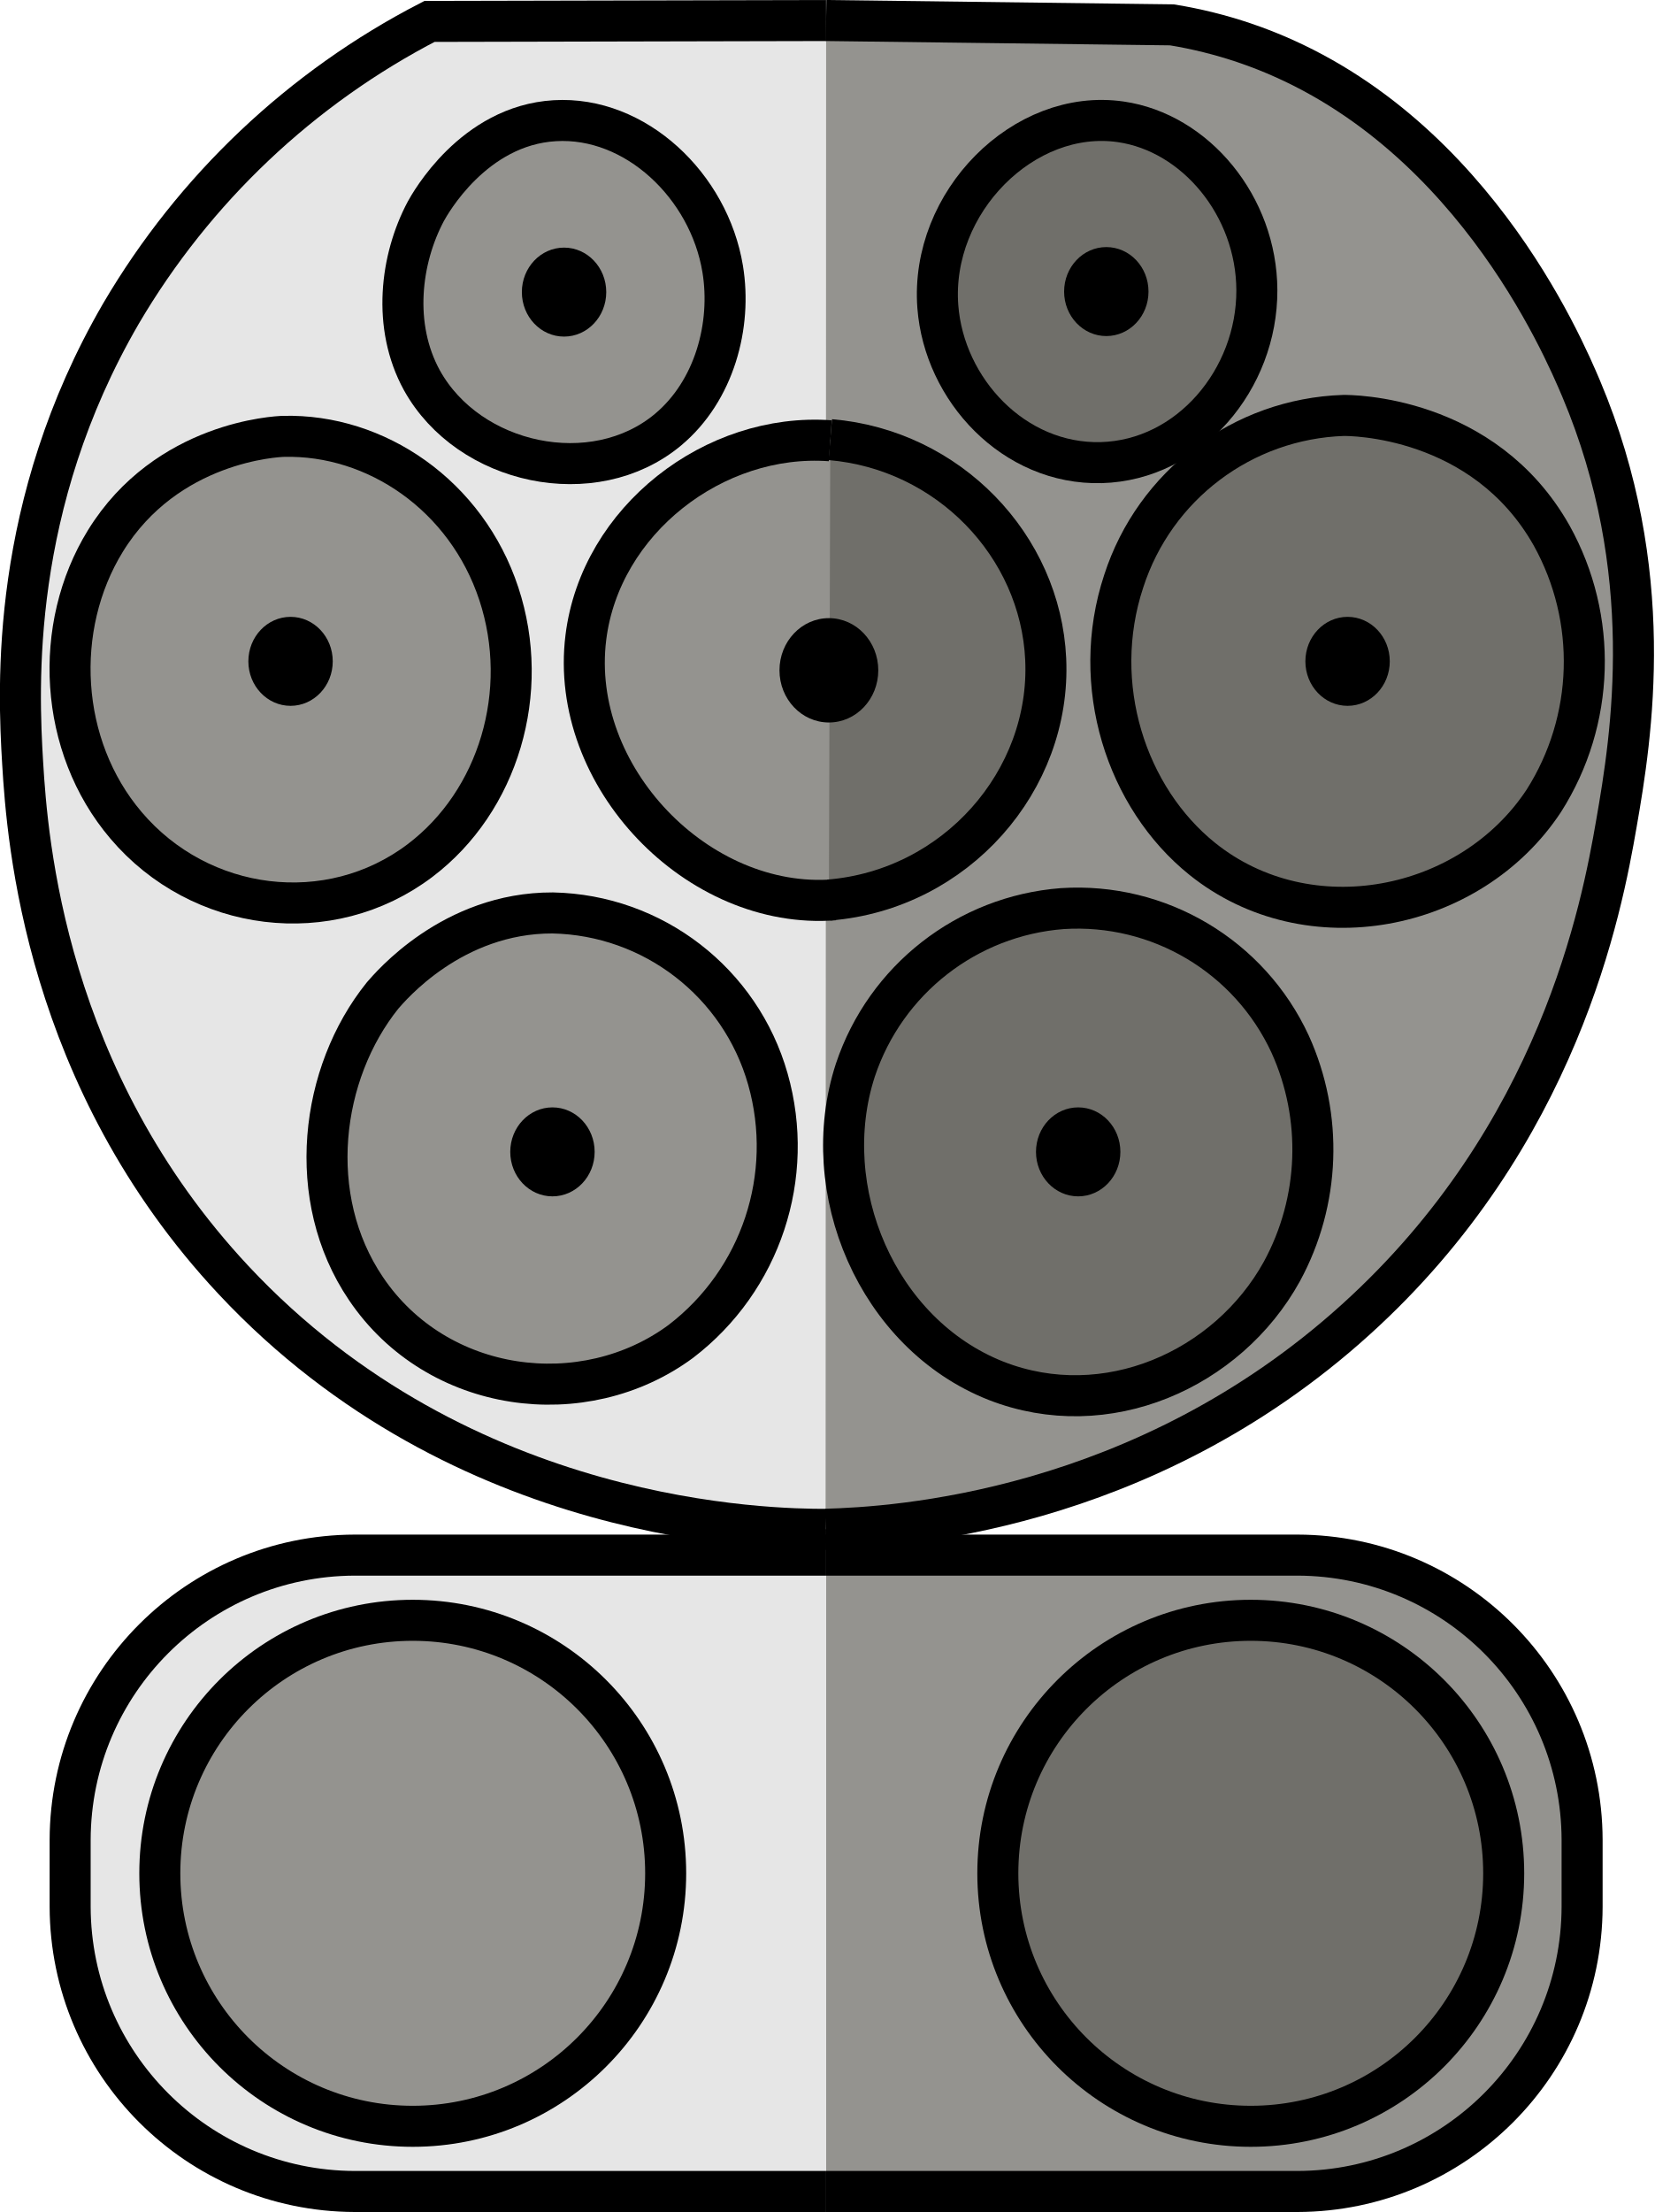
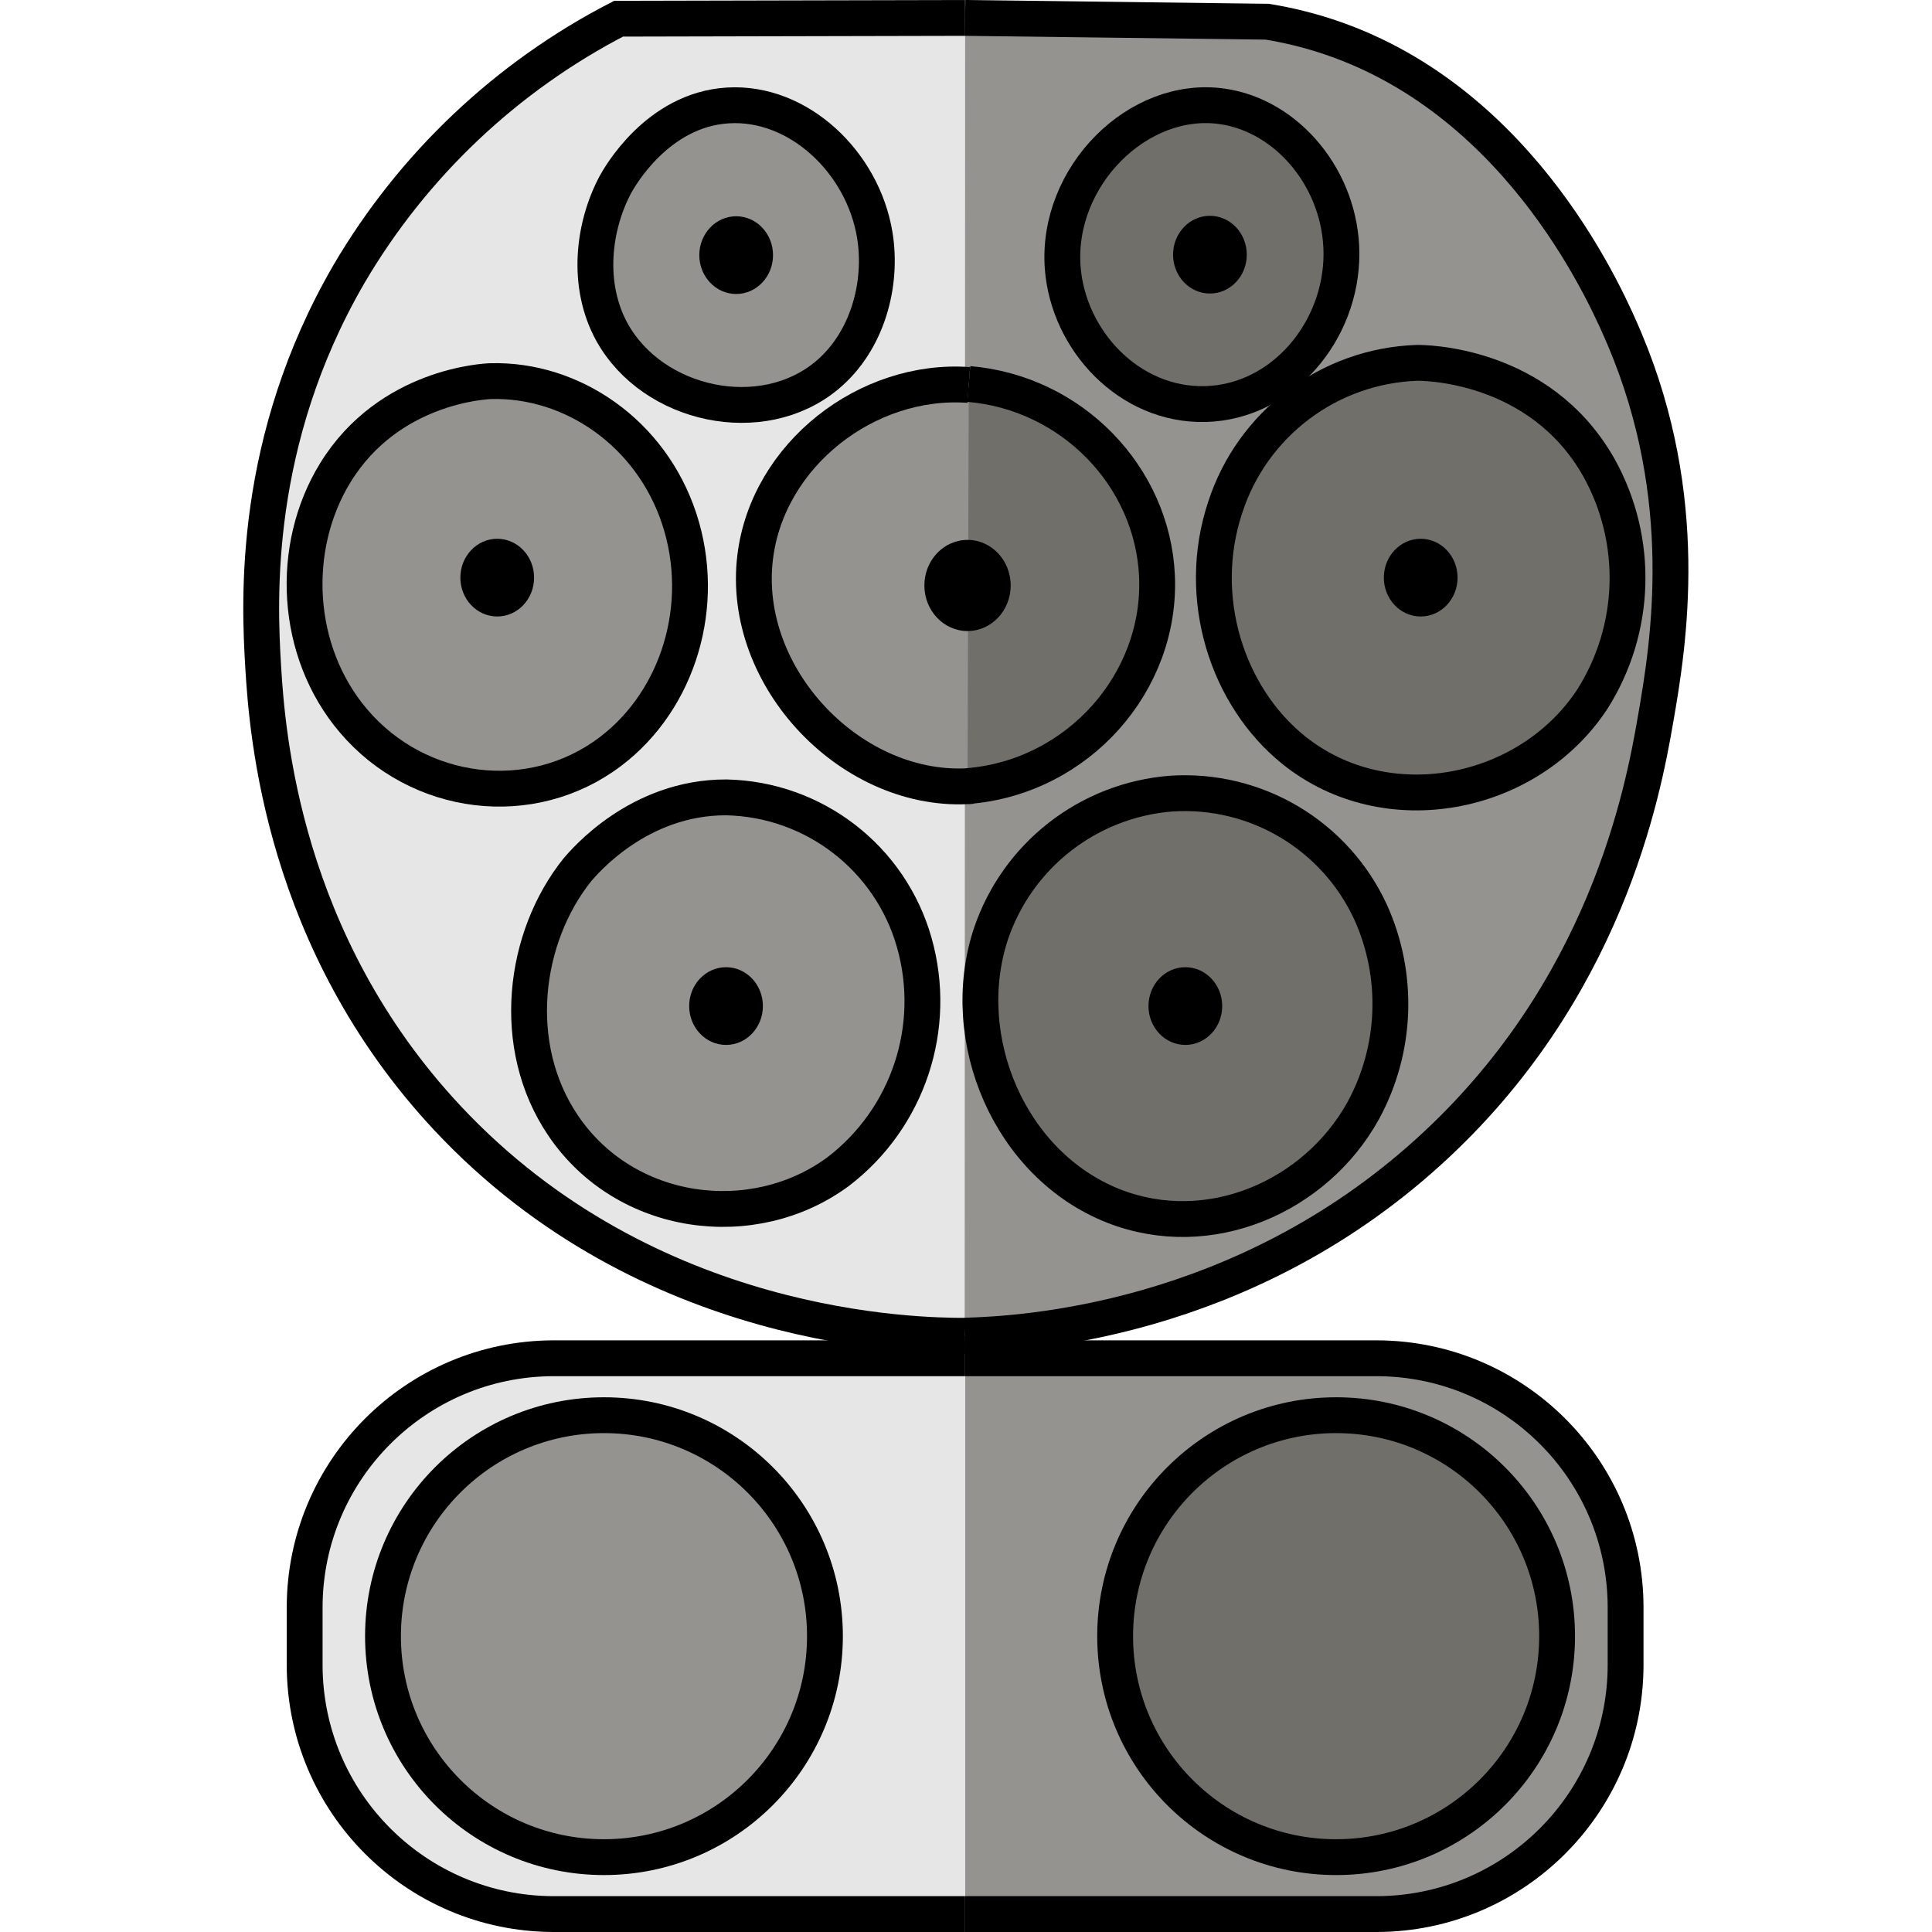
- <svg xmlns="http://www.w3.org/2000/svg" id="Layer_2" data-name="Layer 2" viewBox="0 0 282.28 377.35">
+ <svg xmlns="http://www.w3.org/2000/svg" id="Layer_2" data-name="Layer 2" width="26" height="26" viewBox="0 0 282.28 377.35">
  <defs>
    <style>.cls-1{fill:#e6e6e6;}.cls-1,.cls-2,.cls-3{stroke:#000;stroke-miterlimit:10;stroke-width:7px;}.cls-2{fill:#94938f;}.cls-3{fill:#706f6a;}</style>
  </defs>
  <path class="cls-1" d="M8245.94,352.9c-9.29,0-61.89-.61-101.1-42.51-32.19-34.4-35.21-75.07-36-88.15s-2.19-44.11,16.78-76.76a130.39,130.39,0,0,1,52.64-49.83l67.68-.15" transform="translate(-8104.97 -92)" />
  <path class="cls-2" d="M8245.94,95.5l59,0.74a77.17,77.17,0,0,1,12.36,3.07c38,12.87,54.5,52,57.48,59,13.11,31.07,8.65,59.14,6,74.26-2.45,14.2-9.75,53.15-44.44,84.51-36.46,33-78.78,35.49-90.49,35.8" transform="translate(-8104.97 -92)" />
  <path class="cls-3" d="M8265,144.3c1.08,14.19,13,27,27.88,26.62,15.05-.41,26.61-14.24,26.56-29.42-0.05-14.34-10.46-26.88-23.24-28.72C8279.72,110.4,8263.66,126.49,8265,144.3Z" transform="translate(-8104.97 -92)" />
  <path class="cls-2" d="M8199.64,112.59c13.76-.82,26.32,11.11,28.65,25.3,1.58,9.59-1.41,20.8-9.33,27.41-12.68,10.59-34,6-42-8.43-5.08-9.25-3.66-20.69.67-28.82C8178.31,126.82,8185.73,113.41,8199.64,112.59Z" transform="translate(-8104.97 -92)" />
  <path class="cls-3" d="M8334.24,162.87c1,0,23.89-.1,35.51,20.5a44.28,44.28,0,0,1-1.34,45.24c-12.53,19-40.21,24.43-58.29,9.9-12.94-10.4-19.26-29.65-13.4-47.36A40.86,40.86,0,0,1,8334.24,162.87Z" transform="translate(-8104.97 -92)" />
  <path class="cls-3" d="M8286.24,247a40,40,0,0,1,38.88,23.12,43.56,43.56,0,0,1-1.41,38.78c-9.26,16.77-30,26-48.78,18.65-20.28-8-30.66-32.57-24-53A40.5,40.5,0,0,1,8286.24,247Z" transform="translate(-8104.97 -92)" />
  <path class="cls-2" d="M8199.28,247.74A39,39,0,0,1,8236,276.08a41.92,41.92,0,0,1-14.85,44.75c-16.56,12.23-41.58,9-53.73-9-10.51-15.52-7.81-36.76,2.83-50C8171.51,260.4,8182.11,247.69,8199.28,247.74Z" transform="translate(-8104.97 -92)" />
  <path class="cls-2" d="M8153.33,166.44c15.83-.41,31.23,10.09,36.76,26.85s-0.08,35.39-13.43,45.5c-15.47,11.71-37.54,8.91-50.19-6-11.5-13.52-12.53-33.85-3.53-48.48C8133.41,167.3,8152.27,166.47,8153.33,166.44Z" transform="translate(-8104.97 -92)" />
  <path class="cls-2" d="M8247.36,245.5c-23.27,1.83-45.37-21-42.42-44.75,2.48-20,21.92-35,41.71-33.56" transform="translate(-8104.97 -92)" />
  <path class="cls-3" d="M8246.65,167c20.17,1.7,35.88,18.09,36.76,37.46,0.94,20.72-15.36,39.34-37,41.08" transform="translate(-8104.97 -92)" />
  <ellipse cx="141.44" cy="114.35" rx="8.43" ry="8.9" />
  <ellipse cx="229.95" cy="112.82" rx="7.2" ry="7.59" />
  <ellipse cx="188.78" cy="49.74" rx="7.2" ry="7.59" />
  <ellipse cx="96.25" cy="49.83" rx="7.2" ry="7.59" />
  <ellipse cx="49.58" cy="112.82" rx="7.2" ry="7.59" />
  <ellipse cx="183.98" cy="196.5" rx="7.2" ry="7.59" />
  <ellipse cx="94.27" cy="196.5" rx="7.2" ry="7.59" />
  <path class="cls-2" d="M8245.94,357.29h80.44a48.7,48.7,0,0,1,48.56,48.56v11.44a48.7,48.7,0,0,1-48.56,48.56h-80.44" transform="translate(-8104.97 -92)" />
  <path class="cls-1" d="M8245.94,465.85H8165.5a48.7,48.7,0,0,1-48.56-48.56V405.85a48.7,48.7,0,0,1,48.56-48.56h80.44" transform="translate(-8104.97 -92)" />
  <circle class="cls-2" cx="70.43" cy="319.57" r="43.16" />
  <circle class="cls-3" cx="213.43" cy="319.57" r="43.16" />
</svg>
